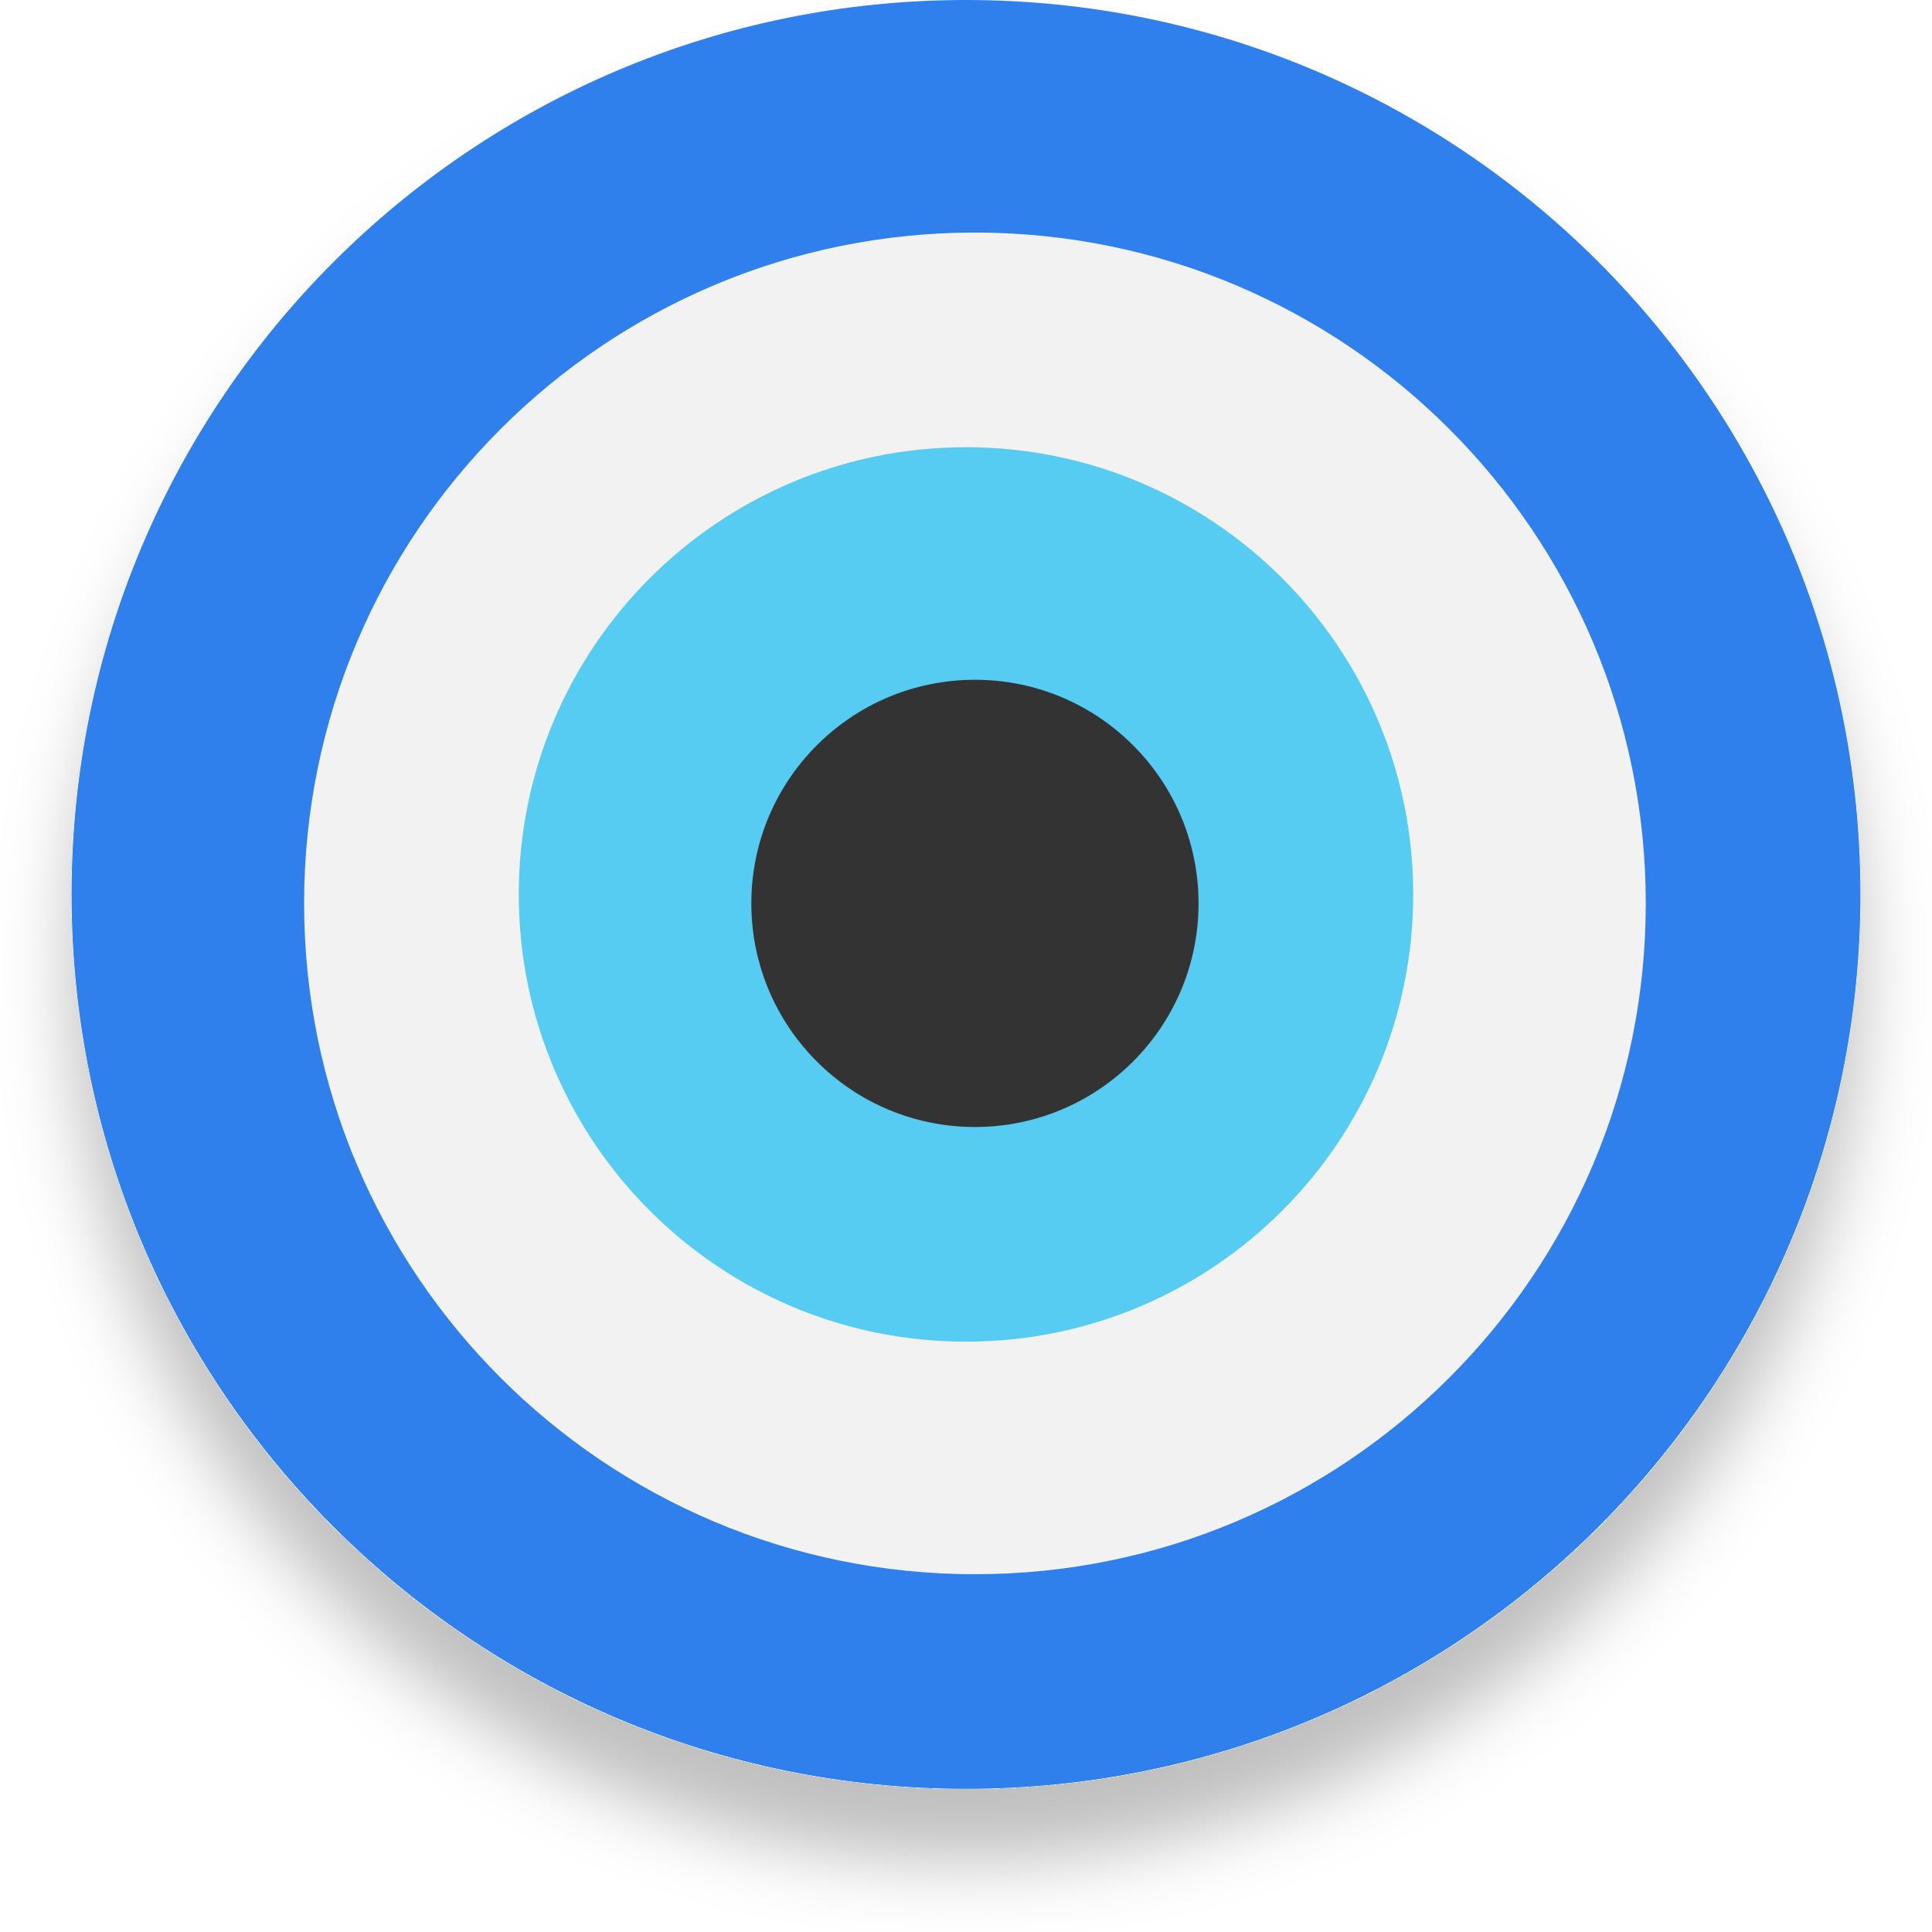
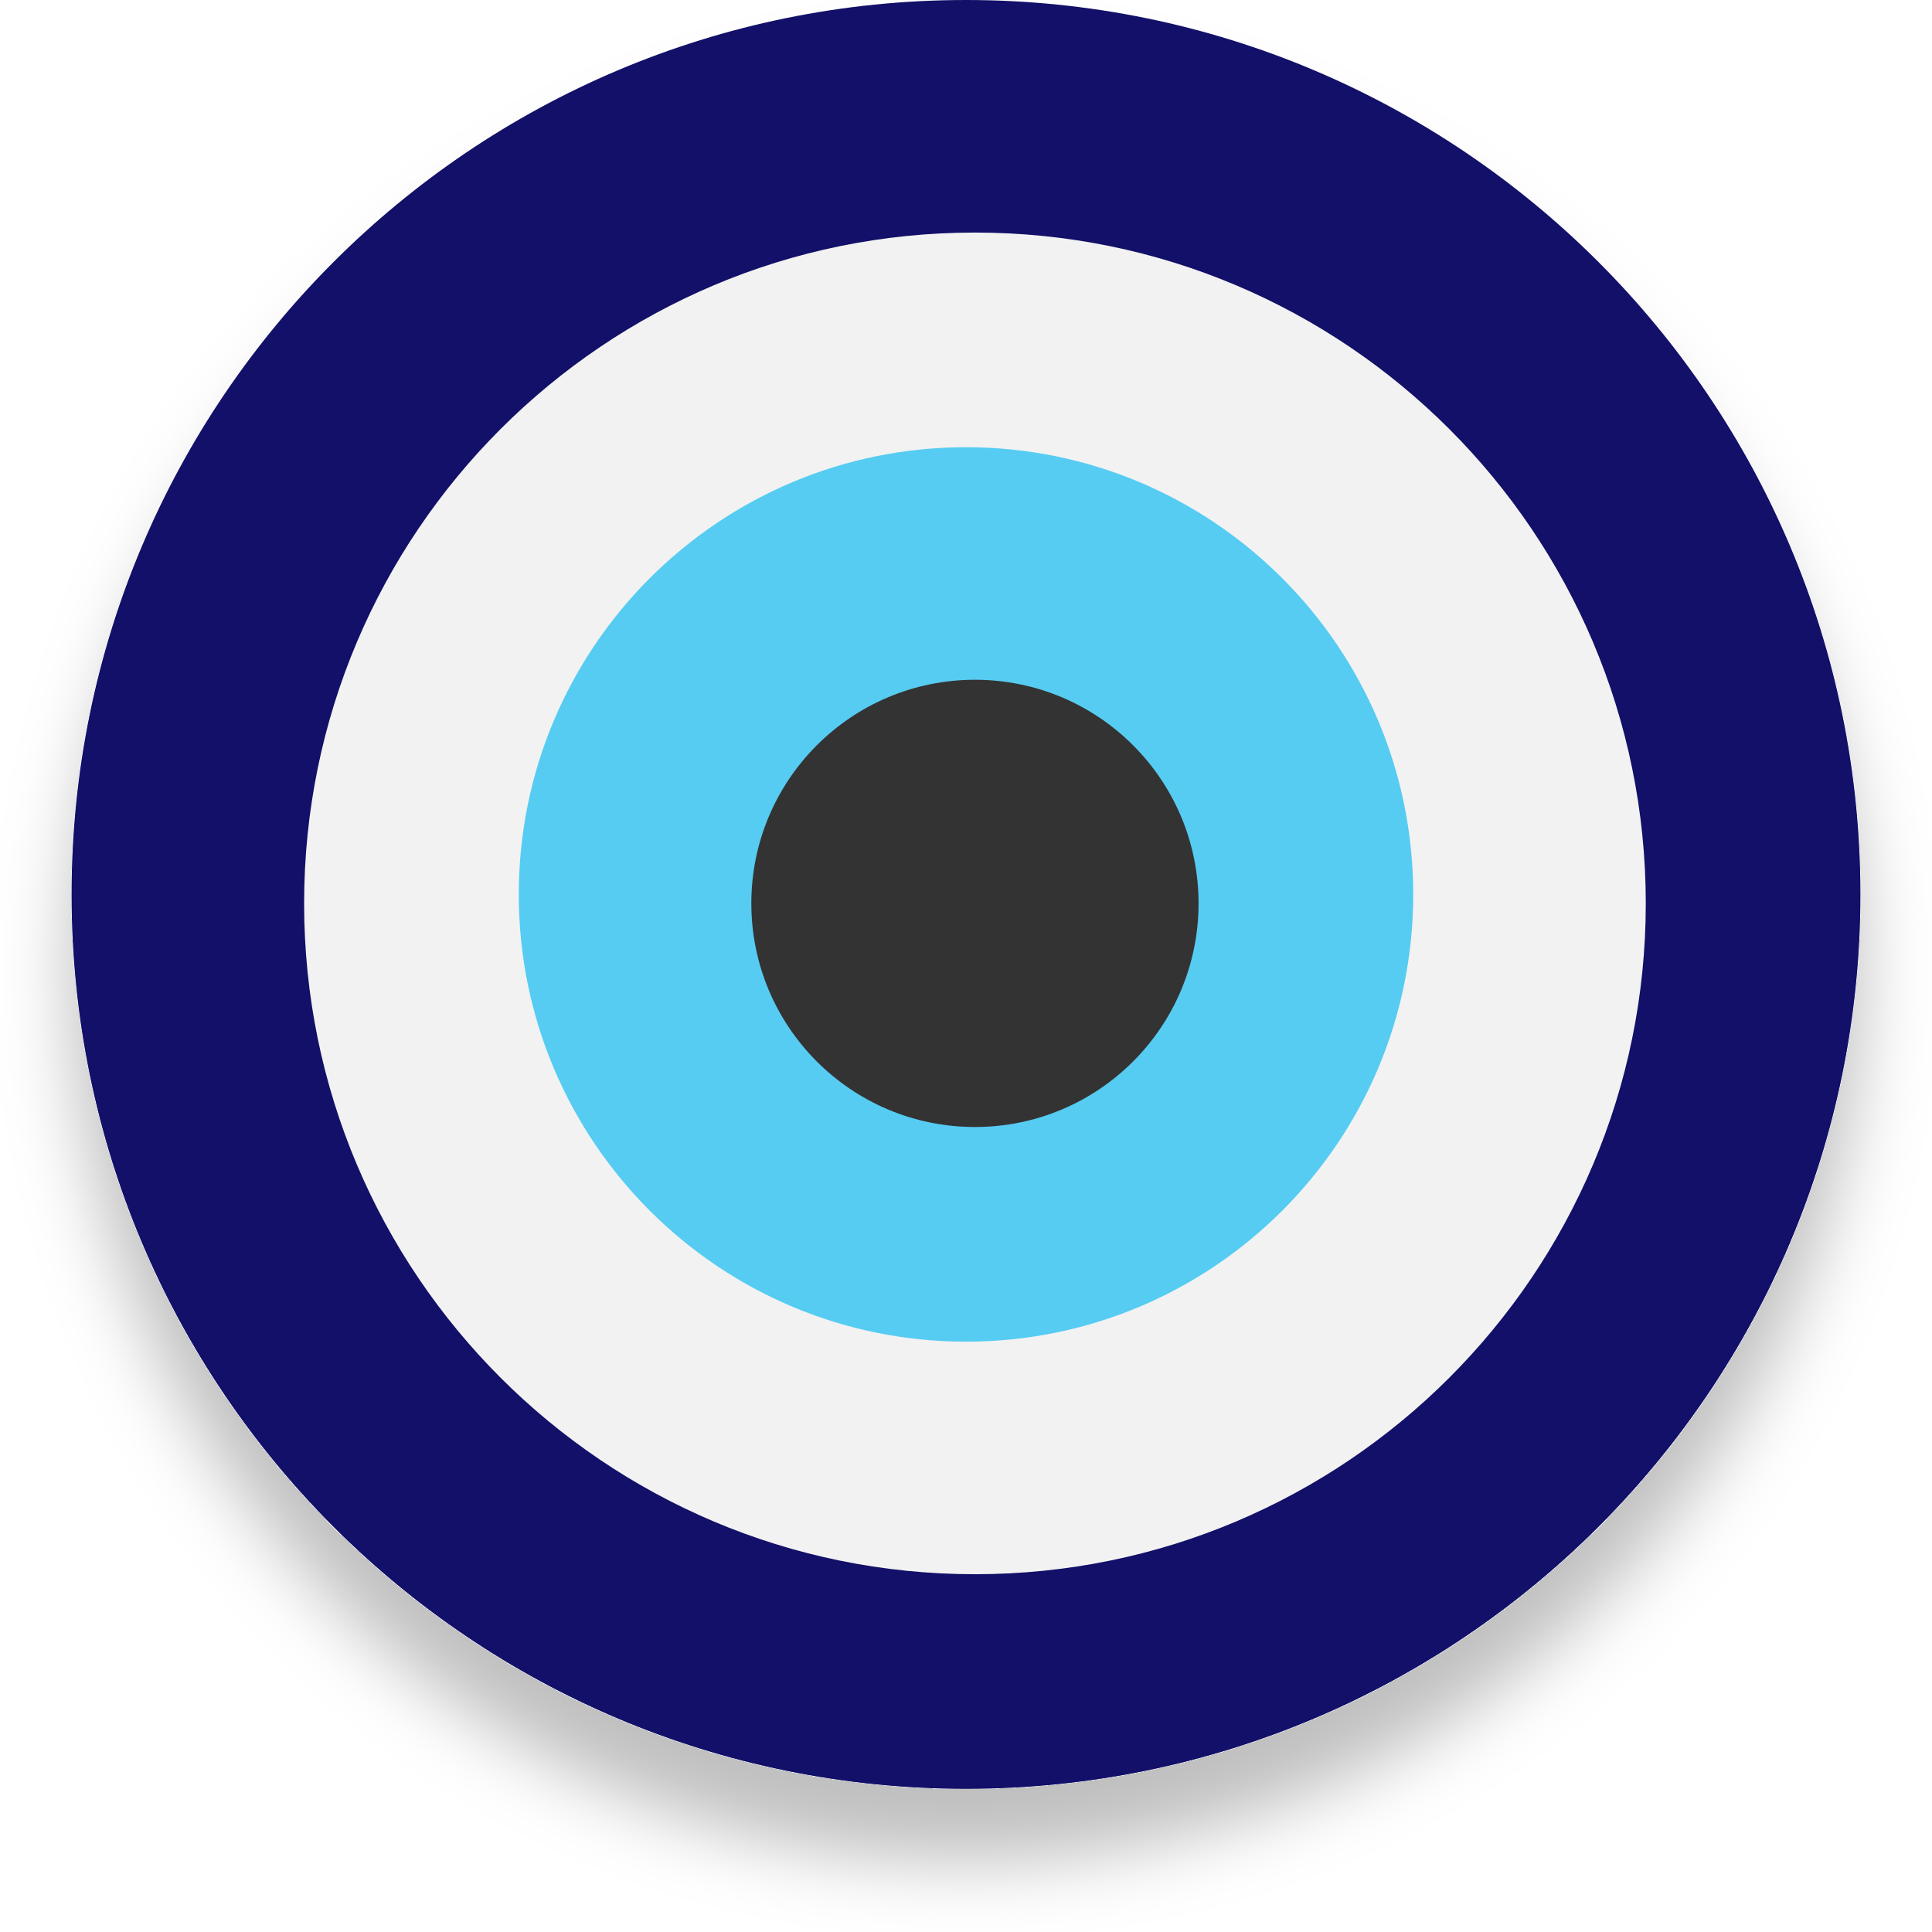
<svg xmlns="http://www.w3.org/2000/svg" width="108" height="108" viewBox="0 0 108 108" fill="none">
  <g filter="url(#filter0_d)">
-     <circle cx="54" cy="50" r="50" fill="#2F80ED" />
+     <circle cx="54" cy="50" r="50" fill="#121068" />
  </g>
  <circle cx="54.5" cy="50.5" r="37.5" fill="#F2F2F2" />
  <circle cx="54" cy="50" r="25" fill="#56CCF2" />
  <circle cx="54.5" cy="50.5" r="12.5" fill="#333333" />
  <defs>
    <filter id="filter0_d" x="0" y="0" width="108" height="108" filterUnits="userSpaceOnUse" color-interpolation-filters="sRGB">
      <feFlood flood-opacity="0" result="BackgroundImageFix" />
      <feColorMatrix in="SourceAlpha" type="matrix" values="0 0 0 0 0 0 0 0 0 0 0 0 0 0 0 0 0 0 127 0" result="hardAlpha" />
      <feOffset dy="4" />
      <feGaussianBlur stdDeviation="2" />
      <feComposite in2="hardAlpha" operator="out" />
      <feColorMatrix type="matrix" values="0 0 0 0 0 0 0 0 0 0 0 0 0 0 0 0 0 0 0.25 0" />
      <feBlend mode="normal" in2="BackgroundImageFix" result="effect1_dropShadow" />
      <feBlend mode="normal" in="SourceGraphic" in2="effect1_dropShadow" result="shape" />
    </filter>
  </defs>
</svg>
